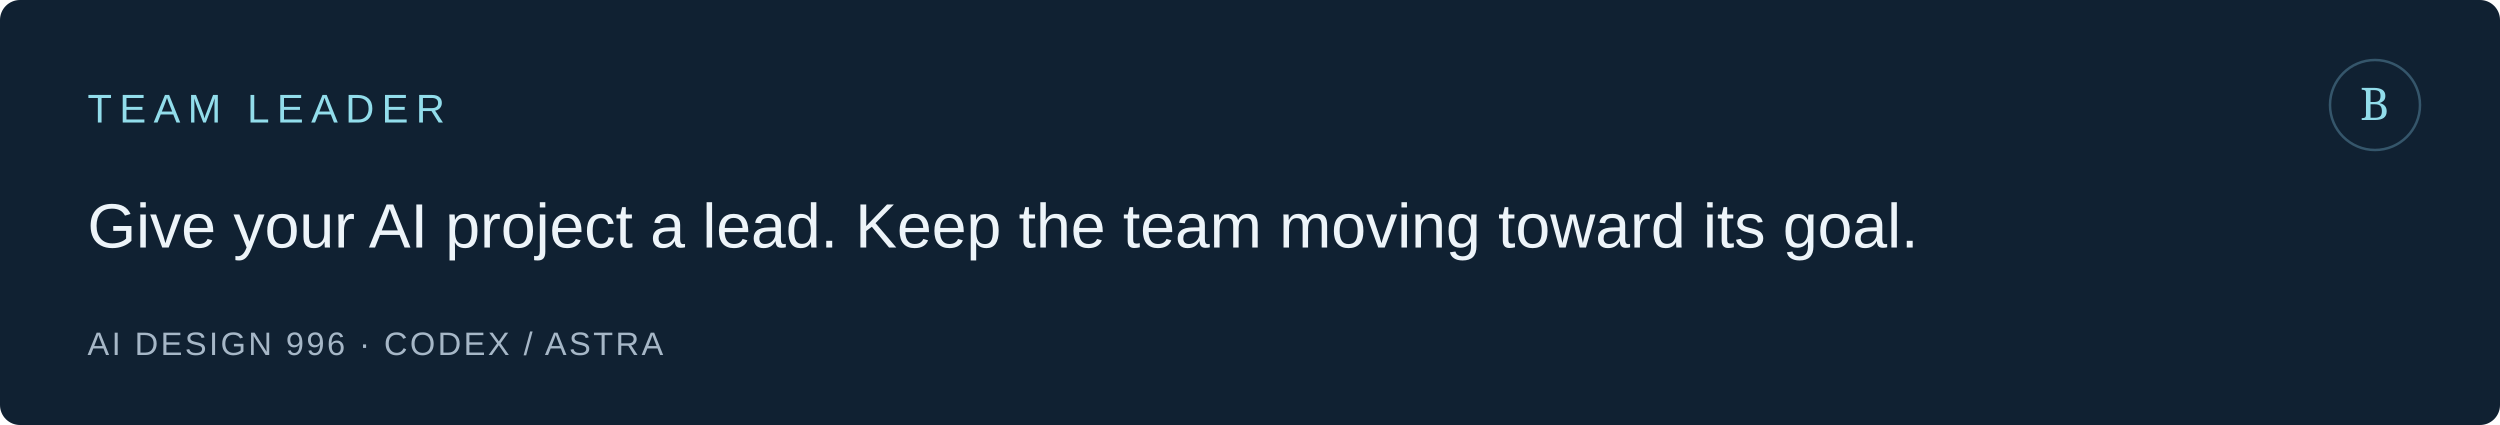
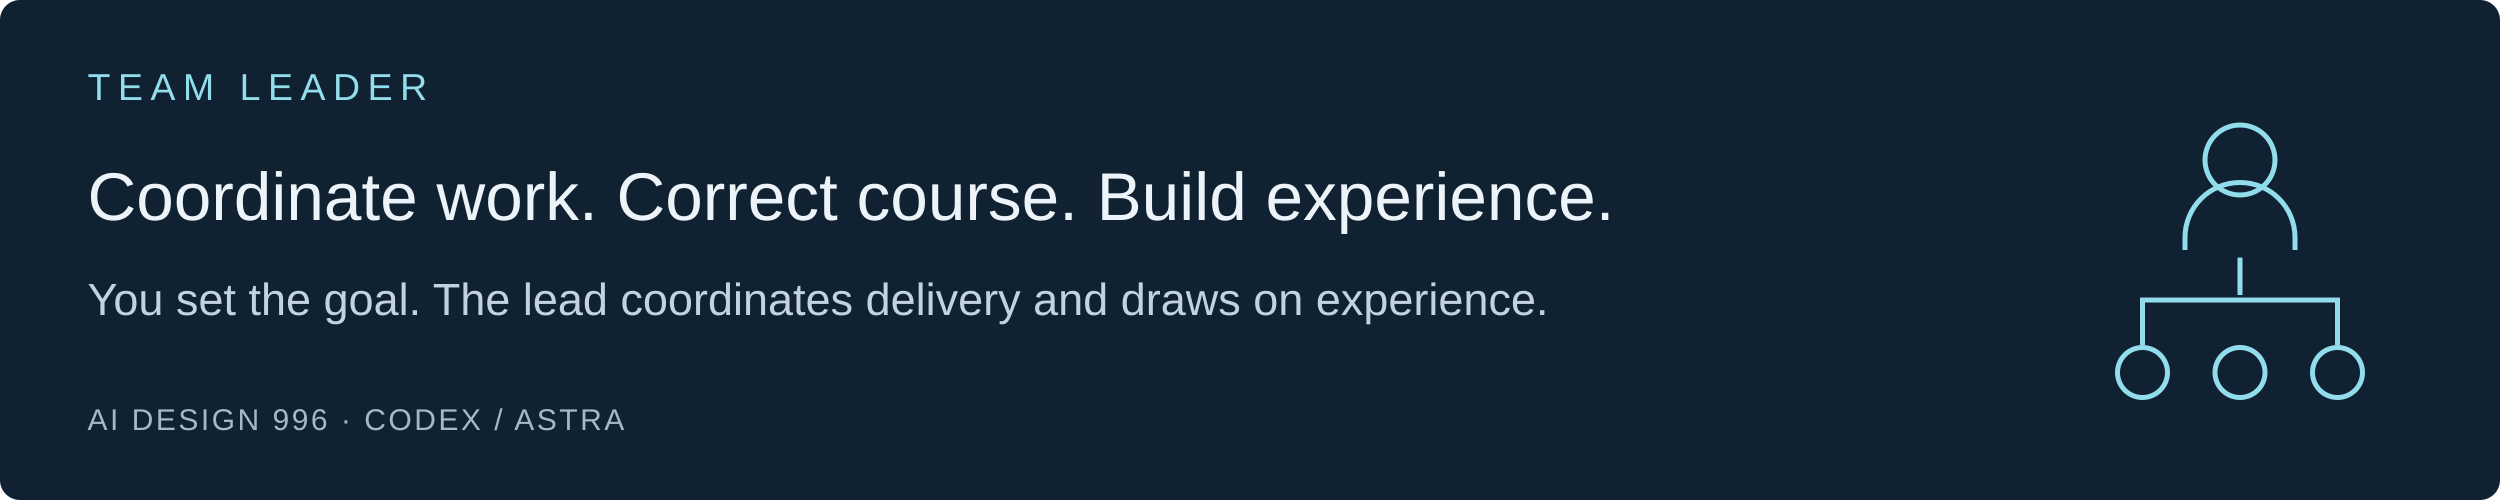
- <svg xmlns="http://www.w3.org/2000/svg" width="1000" height="170" viewBox="0 0 1000 170">
-   <rect width="1000" height="170" rx="8" fill="#102132" />
-   <text x="35" y="49" fill="#92ddeb" font-family="Arial,sans-serif" font-size="16" letter-spacing="3">TEAM LEADER</text>
-   <text x="35" y="99" fill="#edf4f9" font-family="Arial,Microsoft YaHei,sans-serif" font-size="25">Give your AI project a lead. Keep the team moving toward its goal.</text>
-   <text x="35" y="142" fill="#a6b7c7" font-family="Arial,sans-serif" font-size="13" letter-spacing="1">AI DESIGN 996 · CODEX / ASTRA</text>
-   <circle cx="950" cy="42" r="18" fill="none" stroke="#35566b" />
-   <text x="944" y="48" fill="#92ddeb" font-family="Georgia,serif" font-size="18">B</text>
+ <svg xmlns="http://www.w3.org/2000/svg" width="1000" height="200" viewBox="0 0 1000 200">
+   <rect width="1000" height="200" rx="8" fill="#102132" />
+   <text x="35" y="40" fill="#92ddeb" font-family="Arial,sans-serif" font-size="15" letter-spacing="3">TEAM LEADER</text>
+   <text x="35" y="88" fill="#edf4f9" font-family="Arial,Microsoft YaHei,sans-serif" font-size="27">Coordinate work. Correct course. Build experience.</text>
+   <text x="35" y="126" fill="#c2d3df" font-family="Arial,Microsoft YaHei,sans-serif" font-size="18">You set the goal. The lead coordinates delivery and draws on experience.</text>
+   <text x="35" y="172" fill="#a6b7c7" font-family="Arial,sans-serif" font-size="12" letter-spacing="1">AI DESIGN 996 · CODEX / ASTRA</text>
+   <g transform="translate(856 58)" stroke="#92ddeb" fill="none" stroke-width="2">
+     <circle cx="40" cy="6" r="14" />
+     <path d="M18 42v-5a22 22 0 0 1 44 0v5M40 45v15M1 80V62h78v18" />
+     <circle cx="1" cy="91" r="10" />
+     <circle cx="40" cy="91" r="10" />
+     <circle cx="79" cy="91" r="10" />
+   </g>
</svg>
